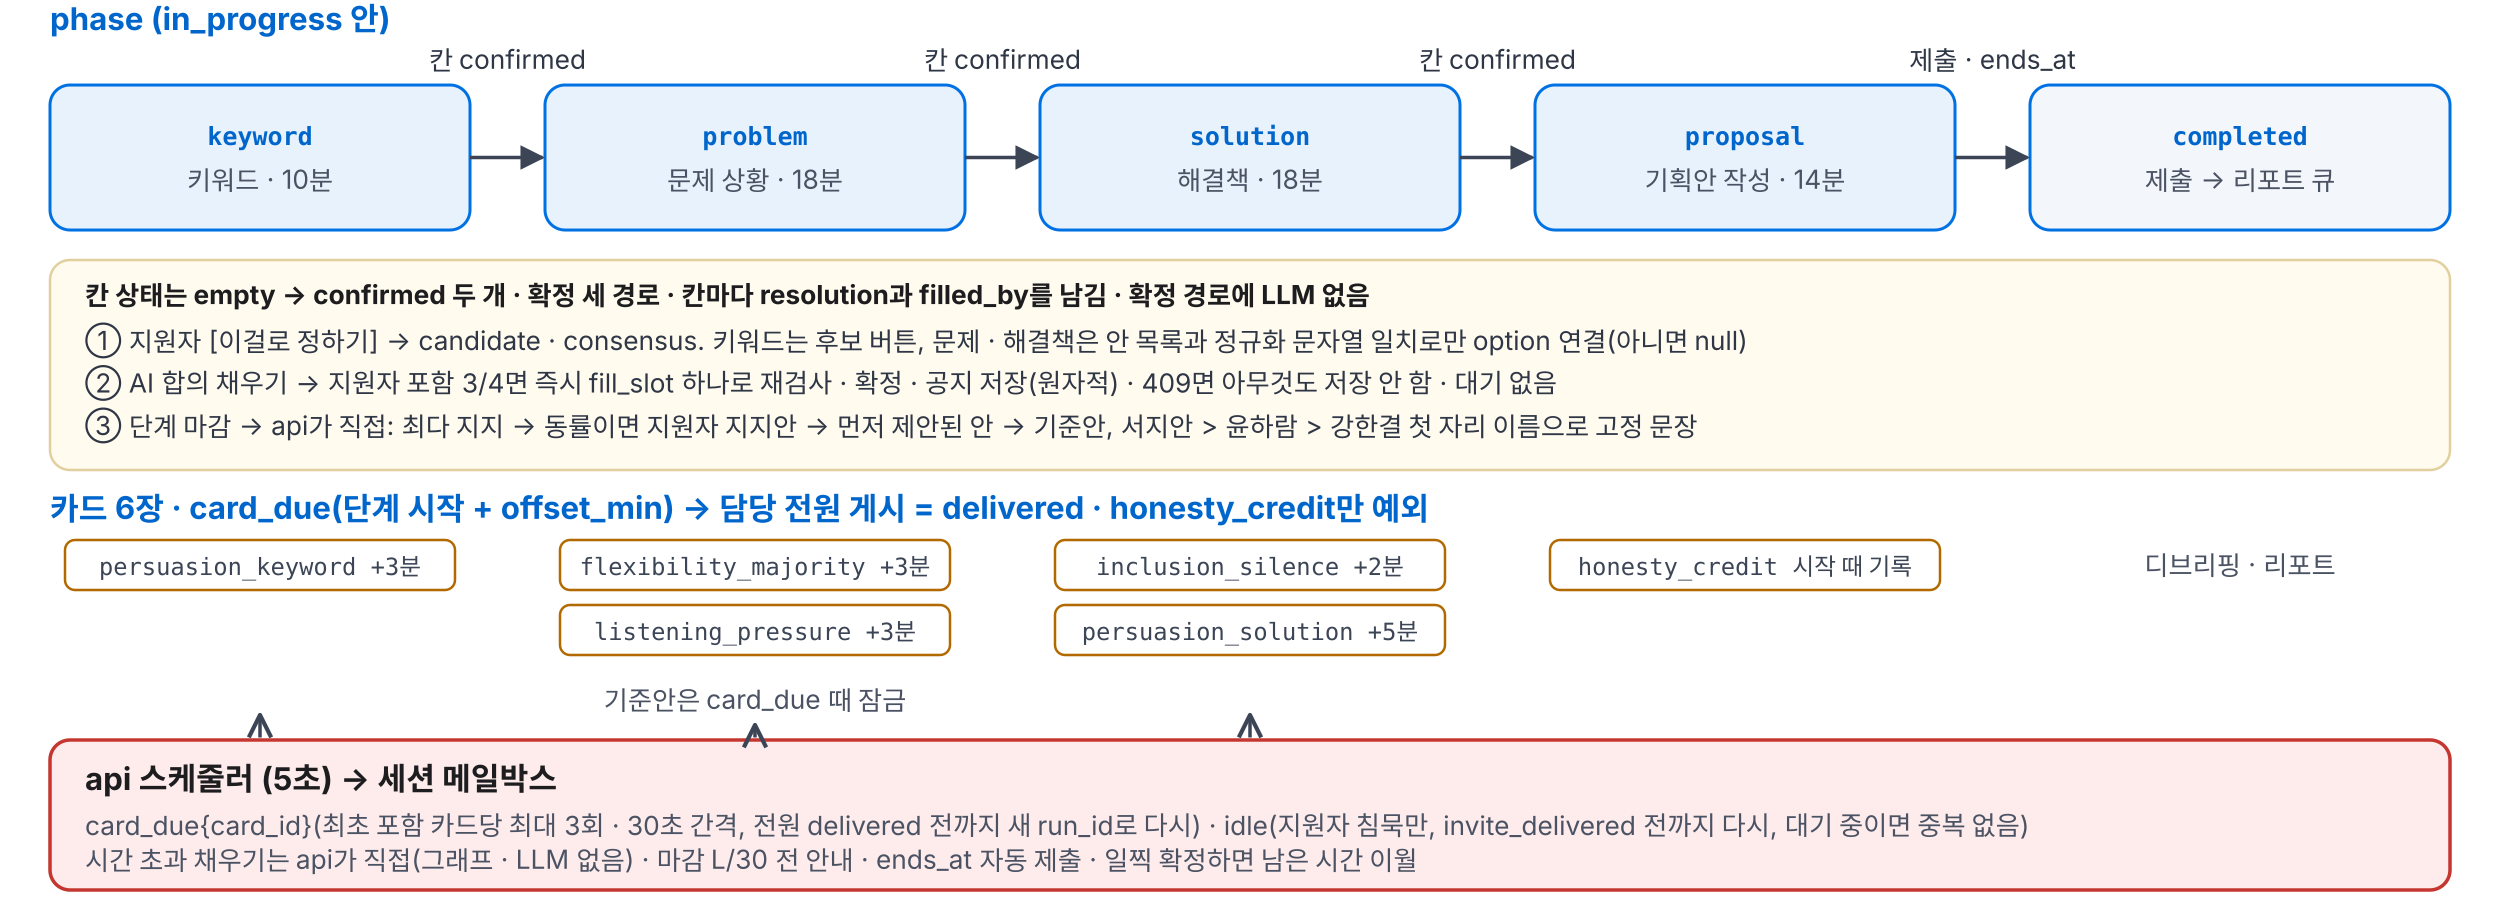
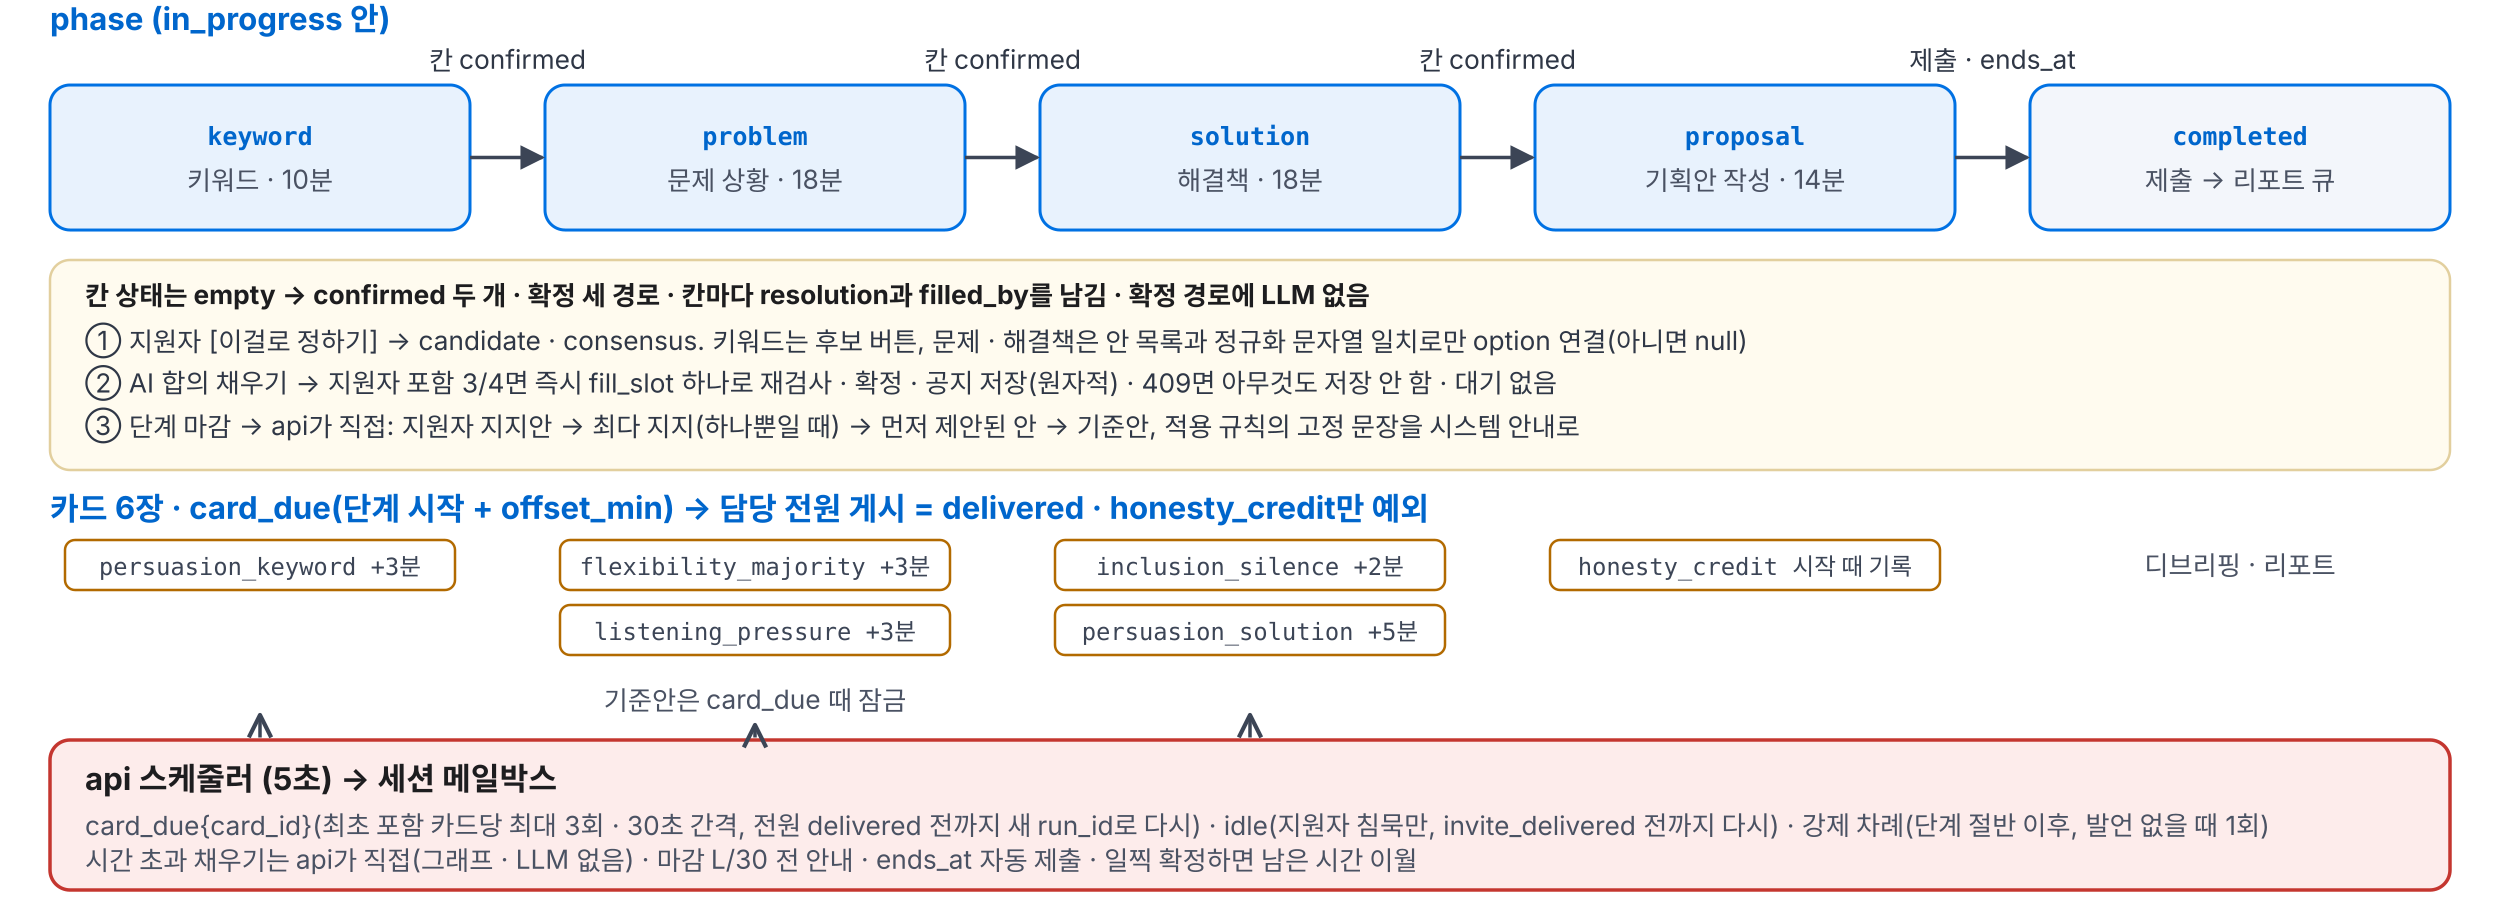
<svg xmlns="http://www.w3.org/2000/svg" viewBox="0 0 1000 364" width="1000" height="364">
  <style>
.b-seat{fill:#EEE9FB;stroke:#5B3FB3;stroke-width:.9}
.b-agentstep{fill:#EEE9FB;stroke:#5B3FB3;stroke-width:1.4}
.b-topic2{fill:#FFFFFF;stroke:#D2D2D7;stroke-width:1}
.edge-xd{stroke:#D70015;stroke-width:1.5;fill:none;stroke-dasharray:5 3}
.xmark{stroke:#D70015;stroke-width:2.6;fill:none;stroke-linecap:round}
text{font-family:"Pretendard",-apple-system,BlinkMacSystemFont,"Apple SD Gothic Neo","Noto Sans KR","Malgun Gothic",sans-serif;fill:#1D1D1F}
.t{font-size:12.5px;font-weight:700}
.s{font-size:10.5px;fill:#4A5263}
.tier{font-size:12.5px;font-weight:700;fill:#0066CC}
.mono{font-family:ui-monospace,"SF Mono",Menlo,Consolas,monospace;font-size:9.5px;fill:#3C4556}
.mono-s{font-family:ui-monospace,"SF Mono",Menlo,Consolas,monospace;font-size:8.6px;fill:#3C4556}
.lab{font-size:10.5px;fill:#2F3746}
.lab-t{font-size:10.5px;font-weight:700;fill:#1D1D1F}
.lab-b{font-size:10.5px;fill:#D70015;font-weight:700}
.lab-g{font-size:10.5px;fill:#6E6E73;font-weight:700}
.st{font-size:10px;font-weight:700;fill:#0066CC;font-family:ui-monospace,"SF Mono",Menlo,Consolas,monospace}
.numt{font-size:10px;font-weight:700;fill:#fff}
.halo{paint-order:stroke;stroke:#FFFFFF;stroke-width:3.2px;stroke-linejoin:round}
.numc{fill:#0071E3}
.edge{stroke:#3C4556;stroke-width:1.4;fill:none}
.edge-d{stroke:#3C4556;stroke-width:1.3;fill:none;stroke-dasharray:4 3}
.edge-x{stroke:#D70015;stroke-width:1.5;fill:none}
.ah{fill:#3C4556}
.ahx{fill:#D70015}
.aho{fill:none;stroke:#3C4556;stroke-width:1.5;stroke-linejoin:round}
.bnd{fill:none;stroke:#D70015;stroke-width:1.3;stroke-dasharray:7 4}
.lbnd{fill:none;stroke:#9AA3AD;stroke-width:1.1;stroke-dasharray:3 3}
.life{stroke:#9AA3AD;stroke-width:1;stroke-dasharray:4 4}
.b-web{fill:#E5F4EC;stroke:#1F8A5B;stroke-width:1.4}
.b-web-bar{stroke:#1F8A5B;stroke-width:1}
.b-web-dot{fill:#1F8A5B}
.b-api{fill:#FDECEB;stroke:#C4362F;stroke-width:1.4}
.b-in{fill:#FFFFFF;stroke:#C4362F;stroke-width:1}
.b-agent{fill:#EEE9FB;stroke:#5B3FB3;stroke-width:1.6}
.b-agent-in{fill:none;stroke:#5B3FB3;stroke-width:.8}
.b-mcp{fill:#E8F0FD;stroke:#2459B8;stroke-width:1.4}
.b-mq{fill:#FDF1DD;stroke:#B26A00;stroke-width:1.4}
.b-topic{fill:#FFFFFF;stroke:#B26A00;stroke-width:1}
.b-db{fill:#EEF0F3;stroke:#5F6873;stroke-width:1.4}
.b-ext{fill:#FFFFFF;stroke:#8B939C;stroke-width:1.4;stroke-dasharray:5 3}
.b-node{fill:#FFFFFF;stroke:#5F6873;stroke-width:1.3}
.node-top{fill:#F1F3F6}
.node-side{fill:#E3E7EC}
.b-step{fill:#F3F6FB;stroke:#0071E3;stroke-width:1.2}
.b-state{fill:#E8F2FD;stroke:#0071E3;stroke-width:1.2}
.b-note{fill:#FFFBEF;stroke:#E2CF9E;stroke-width:1}
.b-plug{fill:#FFFFFF;stroke:#5B3FB3;stroke-width:1.2}
.plug{stroke:#5B3FB3;stroke-width:1.3}
.plug-dot{fill:#5B3FB3}
.axis{stroke:#5F6873;stroke-width:1.2}
.tick{stroke:#9AA3AD;stroke-width:1}
.dot{fill:#0071E3}
.dot-rel{fill:#FFFFFF;stroke:#0071E3;stroke-width:1.5}
</style>
  <rect width="1000" height="364" fill="#FFFFFF" />
  <defs>
    <marker id="mf-v3b" viewBox="0 0 10 10" refX="9" refY="5" markerWidth="7" markerHeight="7" orient="auto-start-reverse">
      <path d="M0,0 L10,5 L0,10 z" class="ah" />
    </marker>
    <marker id="mo-v3b" viewBox="0 0 10 10" refX="9" refY="5" markerWidth="8" markerHeight="8" orient="auto-start-reverse">
      <path d="M1,1 L9,5 L1,9" class="aho" />
    </marker>
    <marker id="mx-v3b" viewBox="0 0 10 10" refX="9" refY="5" markerWidth="7" markerHeight="7" orient="auto-start-reverse">
      <path d="M0,0 L10,5 L0,10 z" class="ahx" />
    </marker>
  </defs>
  <rect x="20" y="34" width="168" height="58" rx="8" class="b-state" />
  <text x="104.0" y="58.0" text-anchor="middle" class="st">keyword</text>
  <text x="104.0" y="76.0" text-anchor="middle" class="s">키워드 · 10분</text>
  <rect x="218" y="34" width="168" height="58" rx="8" class="b-state" />
  <text x="302.0" y="58.0" text-anchor="middle" class="st">problem</text>
  <text x="302.0" y="76.0" text-anchor="middle" class="s">문제 상황 · 18분</text>
  <rect x="416" y="34" width="168" height="58" rx="8" class="b-state" />
  <text x="500.0" y="58.0" text-anchor="middle" class="st">solution</text>
  <text x="500.0" y="76.0" text-anchor="middle" class="s">해결책 · 18분</text>
  <rect x="614" y="34" width="168" height="58" rx="8" class="b-state" />
  <text x="698.0" y="58.0" text-anchor="middle" class="st">proposal</text>
  <text x="698.0" y="76.0" text-anchor="middle" class="s">기획안 작성 · 14분</text>
  <rect x="812" y="34" width="168" height="58" rx="8" class="b-step" />
  <text x="896.0" y="58.0" text-anchor="middle" class="st">completed</text>
  <text x="896.0" y="76.0" text-anchor="middle" class="s">제출 → 리포트 큐</text>
  <line x1="188" y1="63" x2="217" y2="63" class="edge" marker-end="url(#mf-v3b)" />
  <text x="203.0" y="28.0" text-anchor="middle" class="lab halo">칸 confirmed</text>
  <line x1="386" y1="63" x2="415" y2="63" class="edge" marker-end="url(#mf-v3b)" />
  <text x="401.0" y="28.0" text-anchor="middle" class="lab halo">칸 confirmed</text>
  <line x1="584" y1="63" x2="613" y2="63" class="edge" marker-end="url(#mf-v3b)" />
  <text x="599.0" y="28.0" text-anchor="middle" class="lab halo">칸 confirmed</text>
  <line x1="782" y1="63" x2="811" y2="63" class="edge" marker-end="url(#mf-v3b)" />
  <text x="797.0" y="28.0" text-anchor="middle" class="lab halo">제출 · ends_at</text>
  <text x="20.0" y="12.0" text-anchor="start" class="tier">phase (in_progress 안)</text>
  <rect x="20" y="104" width="960" height="84" rx="8" class="b-note" />
  <text x="34.0" y="122.0" text-anchor="start" class="lab-t">칸 상태는 empty → confirmed 두 개 · 확정 세 경로 · 칸마다 resolution과 filled_by를 남김 · 확정 경로에 LLM 없음</text>
  <text x="34.0" y="140.0" text-anchor="start" class="lab">① 지원자 [이걸로 정하기] → candidate · consensus. 키워드는 후보 버튼, 문제 · 해결책은 안 목록과 정규화 문자열 일치로만 option 연결(아니면 null)</text>
  <text x="34.0" y="157.0" text-anchor="start" class="lab">② AI 합의 채우기 → 지원자 포함 3/4면 즉시 fill_slot 하나로 재검사 · 확정 · 공지 저장(원자적) · 409면 아무것도 저장 안 함 · 대기 없음</text>
-   <text x="34.0" y="174.0" text-anchor="start" class="lab">③ 단계 마감 → api가 직접: 최다 지지 → 동률이면 지원자 지지안 → 먼저 제안된 안 → 기준안, 서지안 &gt; 윤하람 &gt; 강한결 첫 자리 이름으로 고정 문장</text>
+   <text x="34.0" y="174.0" text-anchor="start" class="lab">③ 단계 마감 → api가 직접: 지원자 지지안 → 최다 지지(하나뿐일 때) → 먼저 제안된 안 → 기준안, 적용 규칙의 고정 문장을 시스템 안내로</text>
  <text x="20.0" y="208.0" text-anchor="start" class="tier">카드 6장 · card_due(단계 시작 + offset_min) → 담당 전원 게시 = delivered · honesty_credit만 예외</text>
  <rect x="26" y="216" width="156" height="20" rx="4" class="b-topic" />
  <text x="104.0" y="230.0" text-anchor="middle" class="mono">persuasion_keyword +3분</text>
  <rect x="224" y="216" width="156" height="20" rx="4" class="b-topic" />
  <text x="302.0" y="230.0" text-anchor="middle" class="mono">flexibility_majority +3분</text>
  <rect x="224" y="242" width="156" height="20" rx="4" class="b-topic" />
  <text x="302.0" y="256.0" text-anchor="middle" class="mono">listening_pressure +3분</text>
  <rect x="422" y="216" width="156" height="20" rx="4" class="b-topic" />
  <text x="500.0" y="230.0" text-anchor="middle" class="mono">inclusion_silence +2분</text>
  <rect x="422" y="242" width="156" height="20" rx="4" class="b-topic" />
  <text x="500.0" y="256.0" text-anchor="middle" class="mono">persuasion_solution +5분</text>
  <rect x="620" y="216" width="156" height="20" rx="4" class="b-topic" />
  <text x="698.0" y="230.0" text-anchor="middle" class="mono">honesty_credit 시작 때 기록</text>
  <text x="896.0" y="230.0" text-anchor="middle" class="s">디브리핑 · 리포트</text>
  <text x="302.0" y="284.0" text-anchor="middle" class="s">기준안은 card_due 때 잠금</text>
  <rect x="20" y="296" width="960" height="60" rx="8" class="b-api" />
  <text x="34.0" y="316.0" text-anchor="start" class="t">api 스케줄러 (5초) → 세션 메일박스</text>
-   <text x="34.0" y="334.0" text-anchor="start" class="s">card_due{card_id}(최초 포함 카드당 최대 3회 · 30초 간격, 전원 delivered 전까지 새 run_id로 다시) · idle(지원자 침묵만, invite_delivered 전까지 다시, 대기 중이면 중복 없음)</text>
+   <text x="34.0" y="334.0" text-anchor="start" class="s">card_due{card_id}(최초 포함 카드당 최대 3회 · 30초 간격, 전원 delivered 전까지 새 run_id로 다시) · idle(지원자 침묵만, invite_delivered 전까지 다시) · 강제 차례(단계 절반 이후, 발언 없을 때 1회)</text>
  <text x="34.0" y="348.0" text-anchor="start" class="s">시간 초과 채우기는 api가 직접(그래프 · LLM 없음) · 마감 L/30 전 안내 · ends_at 자동 제출 · 일찍 확정하면 남은 시간 이월</text>
  <line x1="104.0" y1="295" x2="104.0" y2="286" class="edge" marker-end="url(#mo-v3b)" />
  <line x1="302.0" y1="295" x2="302.0" y2="290" class="edge" marker-end="url(#mo-v3b)" />
  <line x1="500.0" y1="295" x2="500.0" y2="286" class="edge" marker-end="url(#mo-v3b)" />
</svg>
